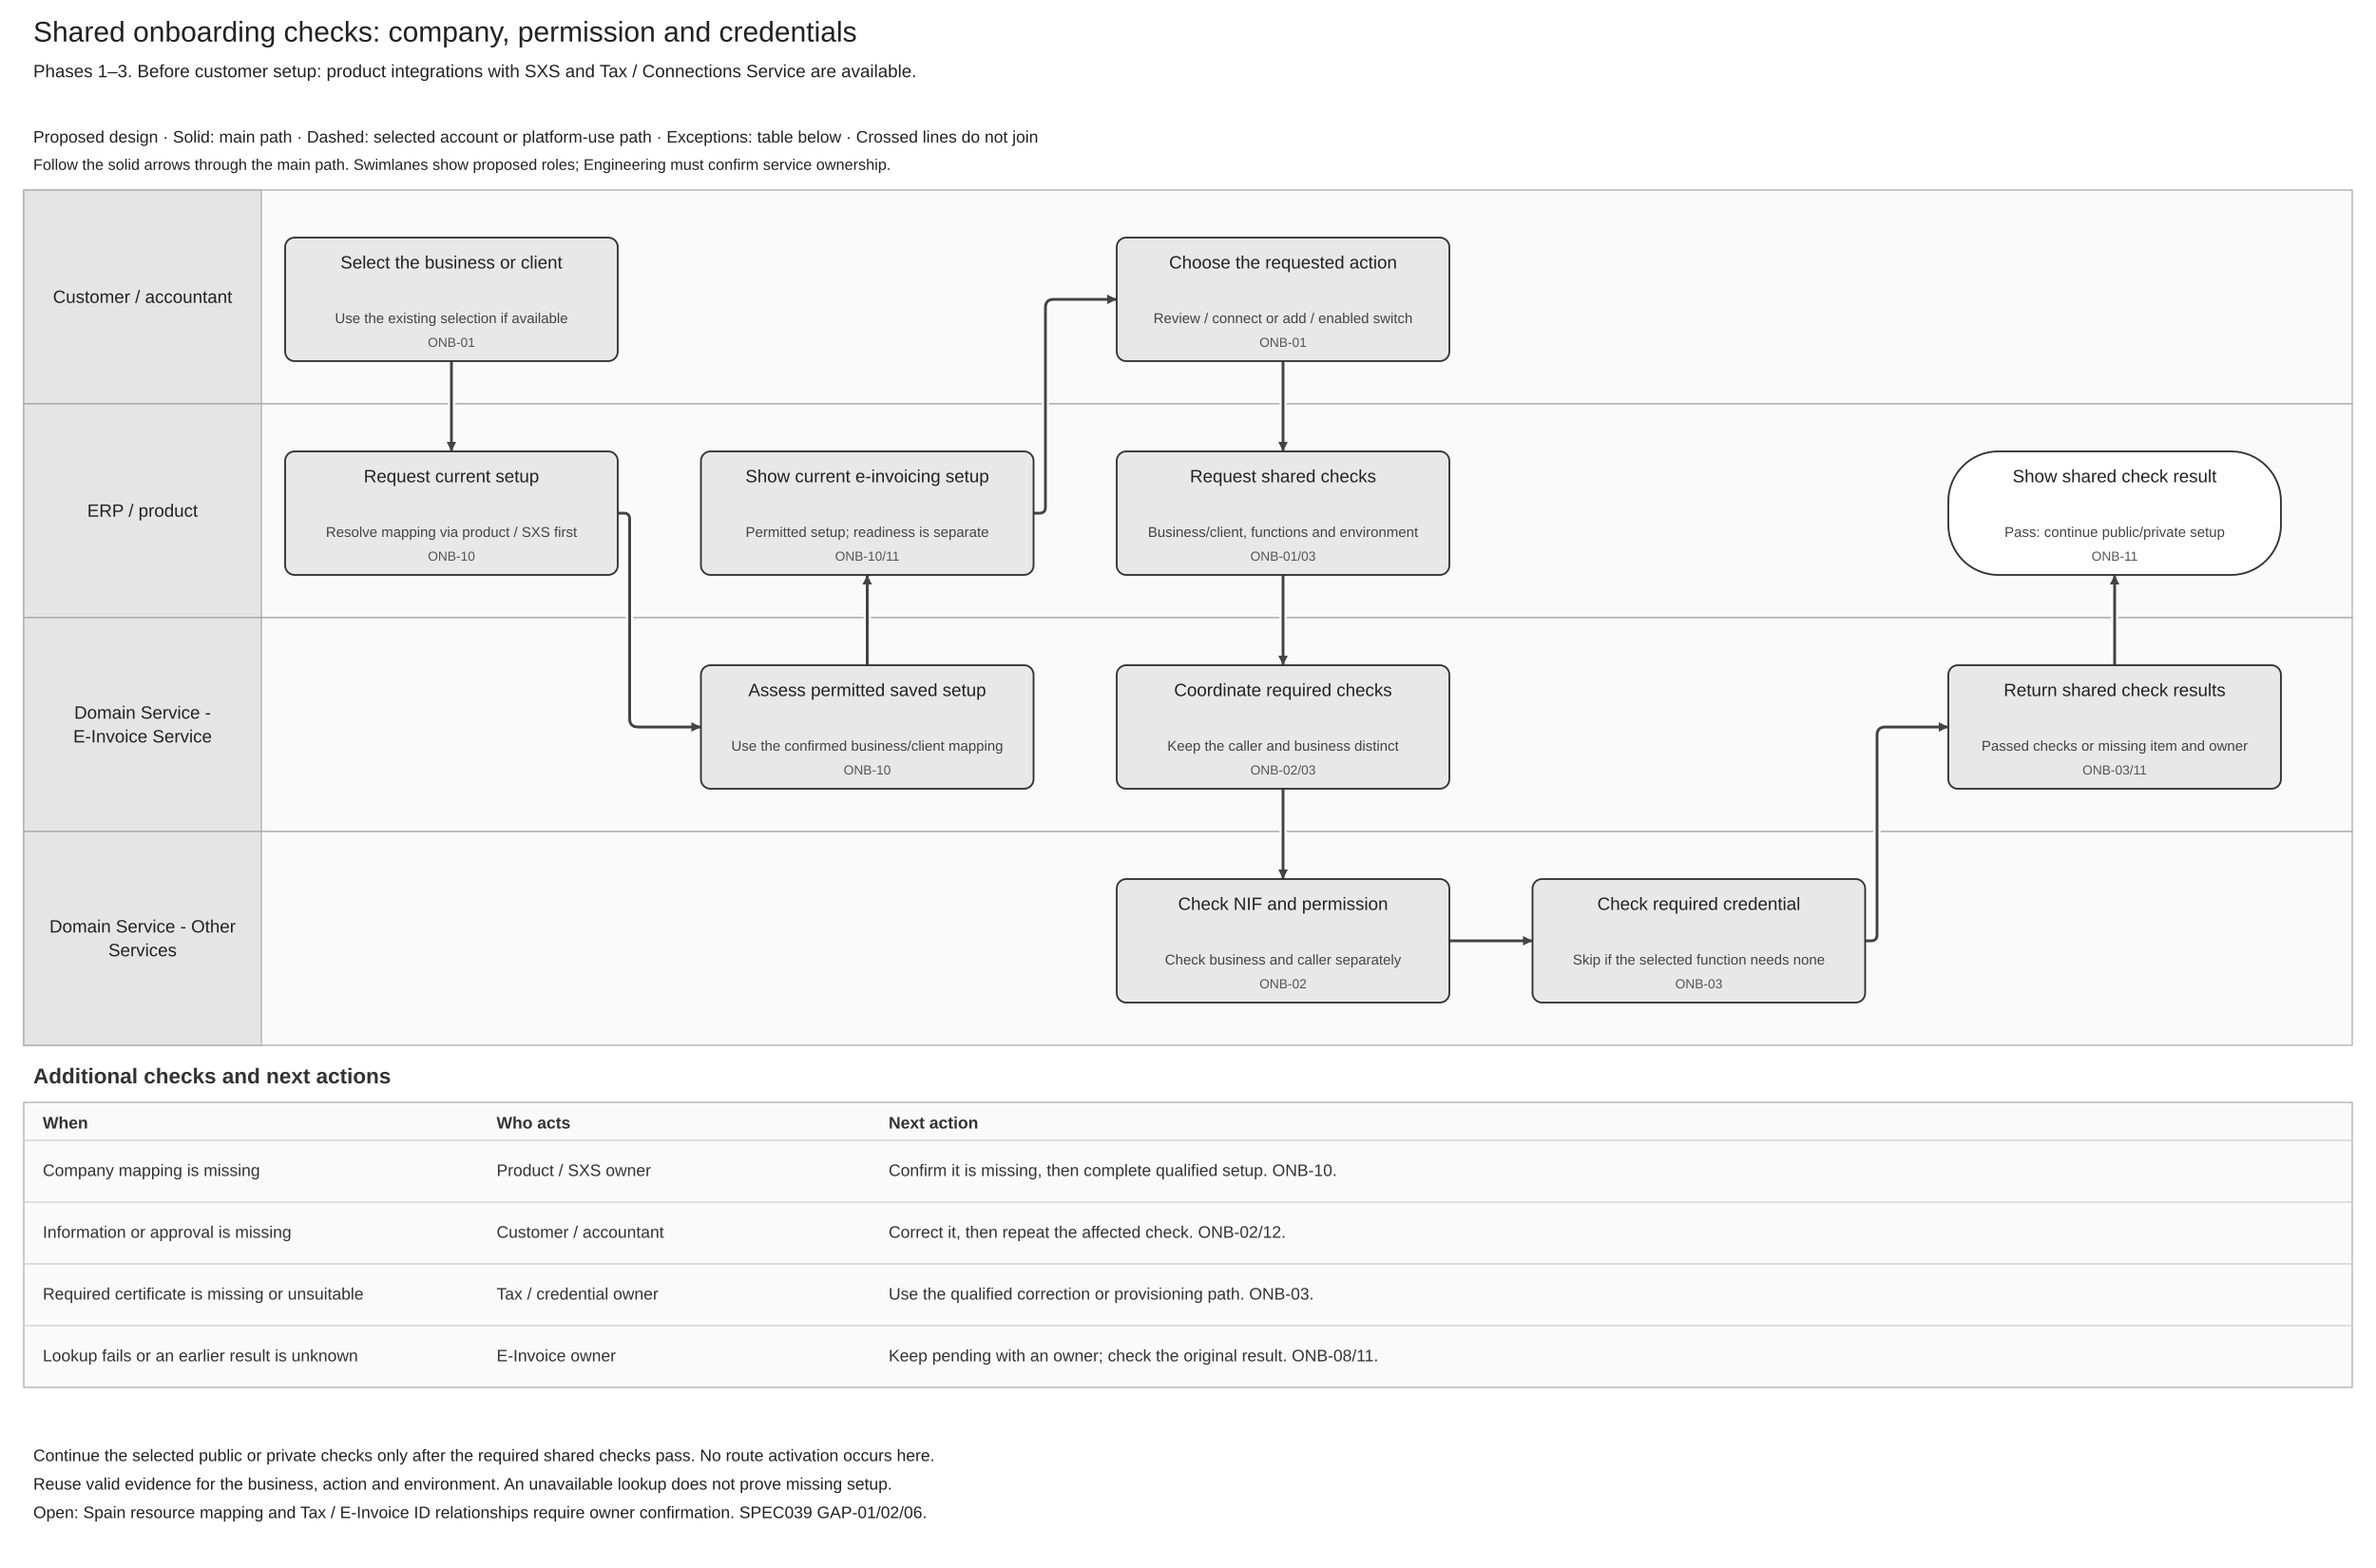
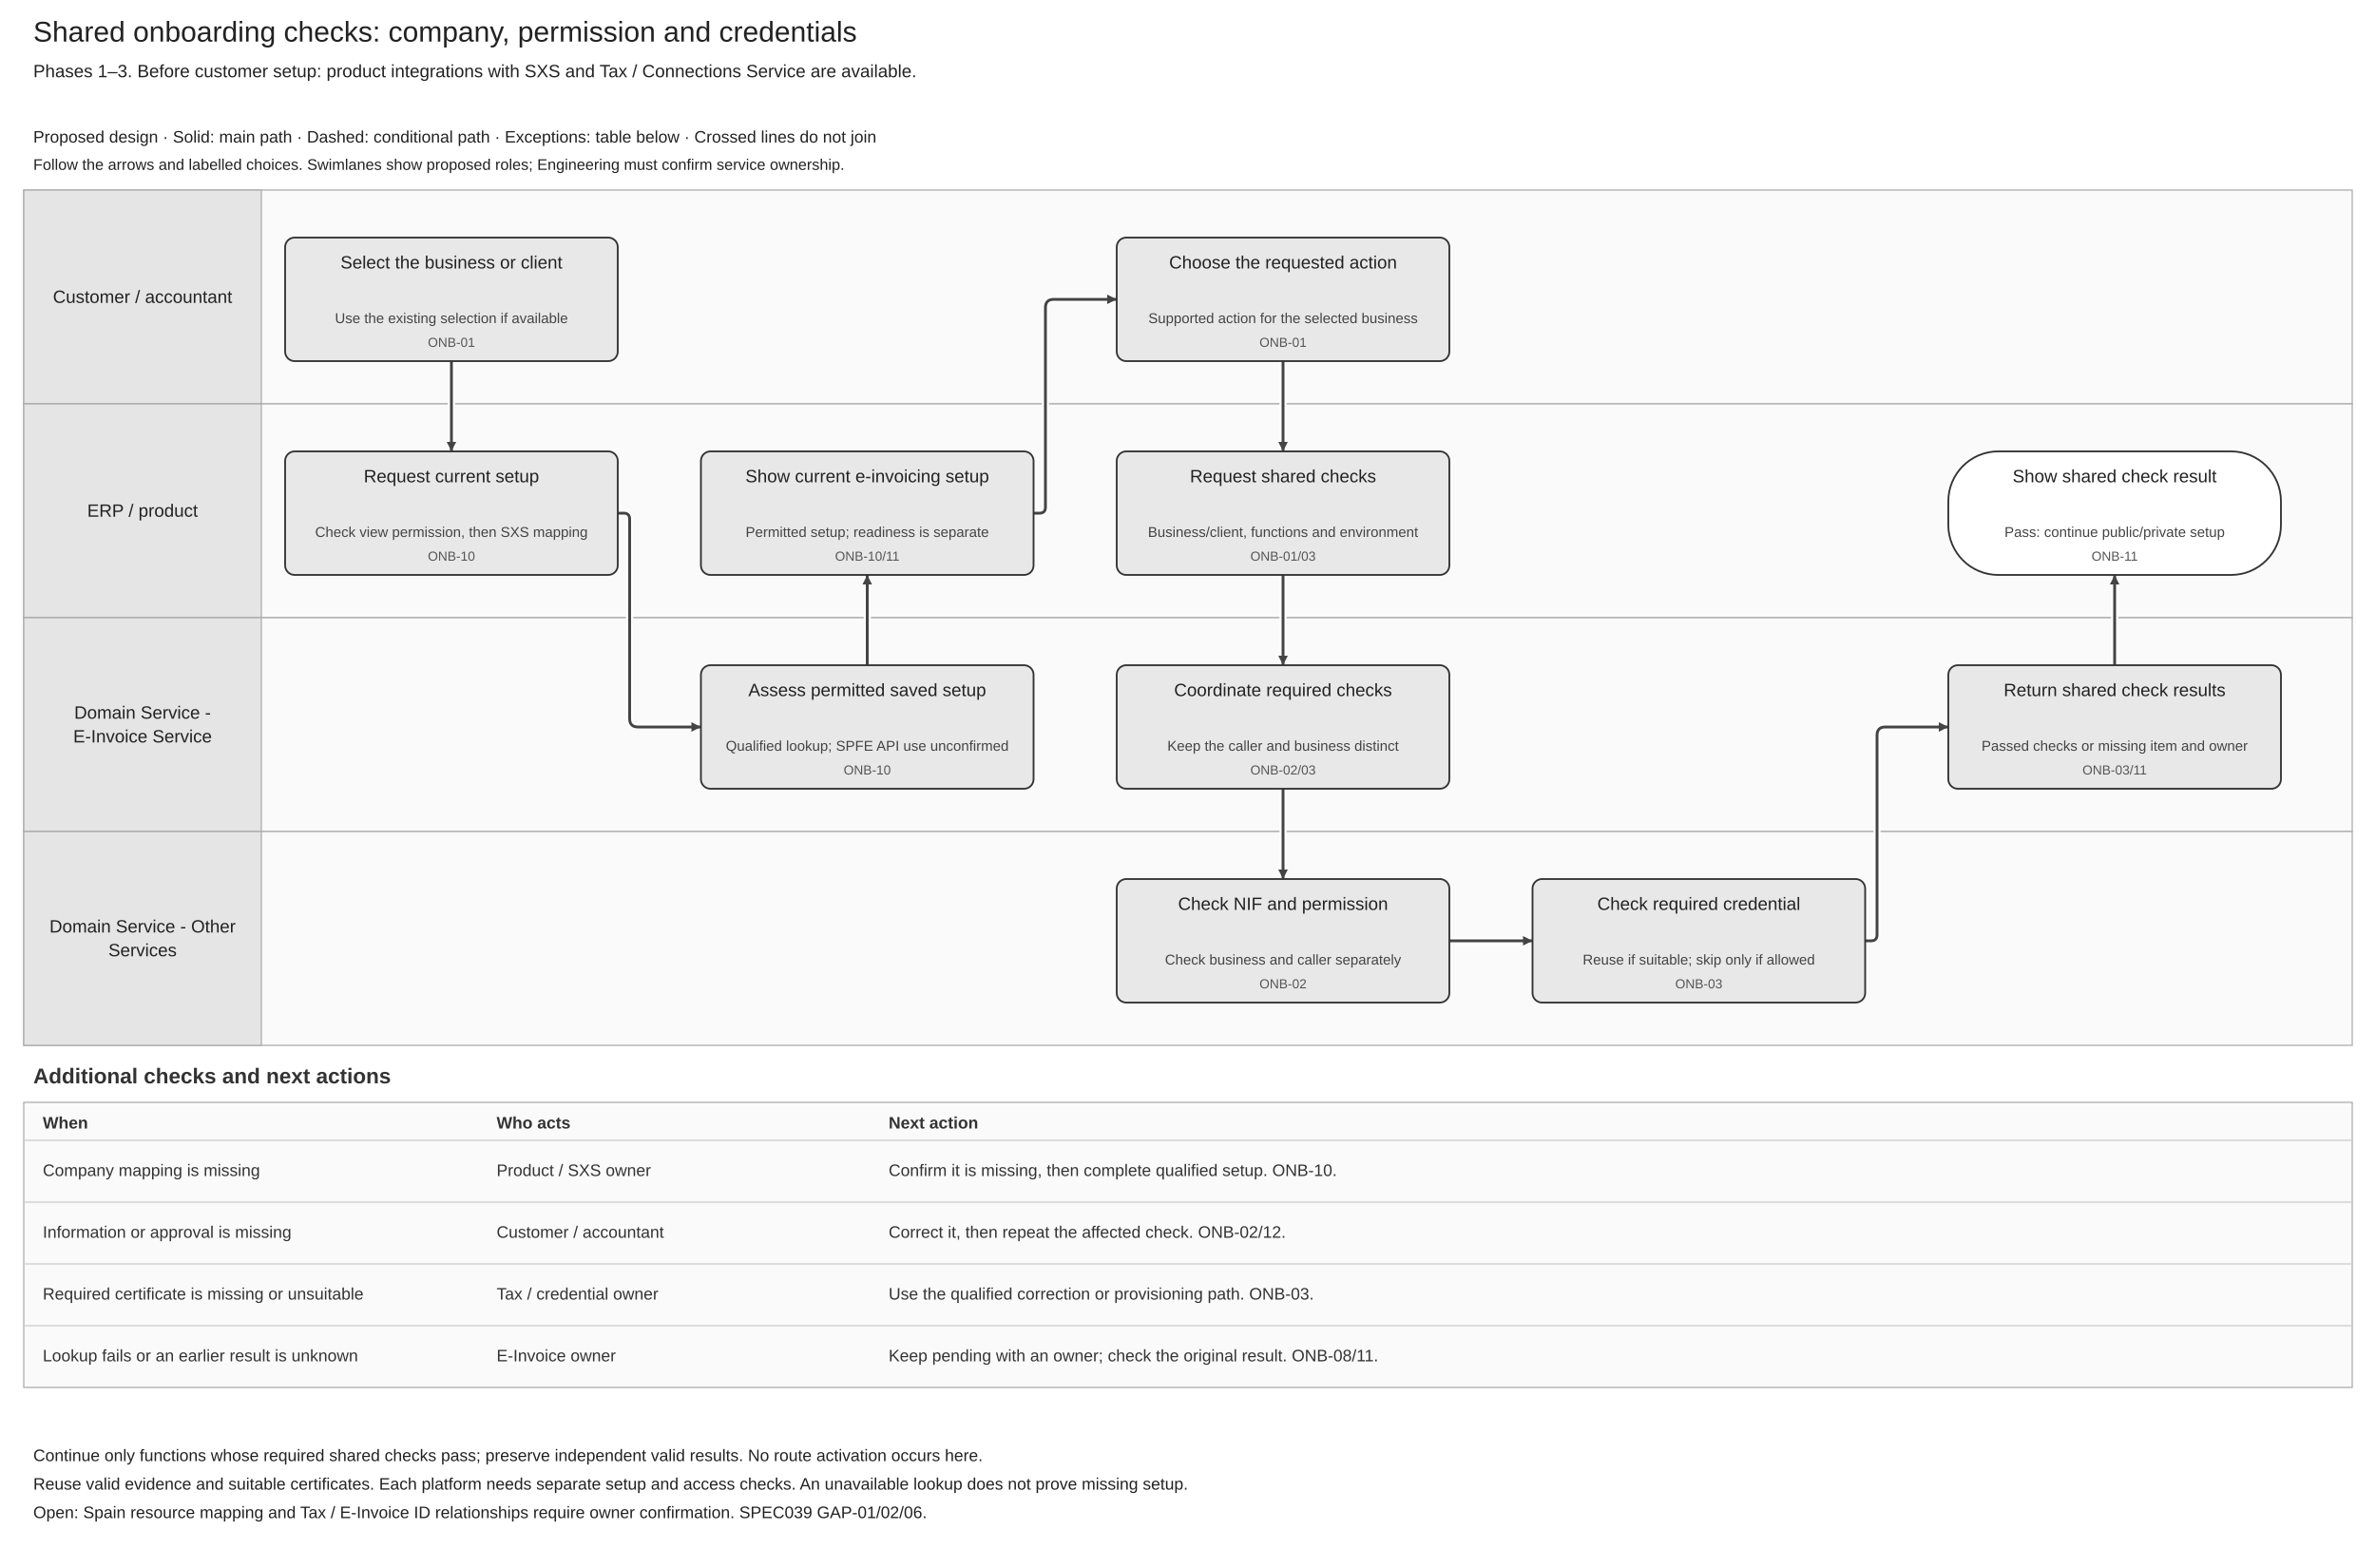
<svg xmlns="http://www.w3.org/2000/svg" width="2000" height="1320" viewBox="0 0 2000 1320" role="img" aria-label="Shared onboarding checks: company, permission and credentials">
  <rect width="2000" height="1320" fill="white" />
  <text x="28" y="35" font-family="Arial, sans-serif" font-size="24" text-anchor="start" fill="#222222">Shared onboarding checks: company, permission and credentials</text>
  <text x="28" y="65" font-family="Arial, sans-serif" font-size="15" text-anchor="start" fill="#222222">Phases 1–3. Before customer setup: product integrations with SXS and Tax / Connections Service are available.</text>
-   <text x="28" y="120" font-family="Arial, sans-serif" font-size="14" text-anchor="start" fill="#222222">Proposed design · Solid: main path · Dashed: selected account or platform-use path · Exceptions: table below · Crossed lines do not join</text>
-   <text x="28" y="143" font-family="Arial, sans-serif" font-size="13" text-anchor="start" fill="#222222">Follow the solid arrows through the main path. Swimlanes show proposed roles; Engineering must confirm service ownership.</text>
+   <text x="28" y="120" font-family="Arial, sans-serif" font-size="14" text-anchor="start" fill="#222222">Proposed design · Solid: main path · Dashed: conditional path · Exceptions: table below · Crossed lines do not join</text>
+   <text x="28" y="143" font-family="Arial, sans-serif" font-size="13" text-anchor="start" fill="#222222">Follow the arrows and labelled choices. Swimlanes show proposed roles; Engineering must confirm service ownership.</text>
  <rect x="20" y="160" width="1960" height="180" fill="#fafafa" stroke="#aaaaaa" />
  <rect x="20" y="160" width="200" height="180" fill="#e5e5e5" stroke="#aaaaaa" />
  <text x="120" y="255.0" font-family="Arial, sans-serif" font-size="15" text-anchor="middle" fill="#222222">Customer / accountant</text>
  <rect x="20" y="340" width="1960" height="180" fill="#fafafa" stroke="#aaaaaa" />
  <rect x="20" y="340" width="200" height="180" fill="#e5e5e5" stroke="#aaaaaa" />
  <text x="120" y="435.0" font-family="Arial, sans-serif" font-size="15" text-anchor="middle" fill="#222222">ERP / product</text>
  <rect x="20" y="520" width="1960" height="180" fill="#fafafa" stroke="#aaaaaa" />
  <rect x="20" y="520" width="200" height="180" fill="#e5e5e5" stroke="#aaaaaa" />
  <text x="120" y="605.0" font-family="Arial, sans-serif" font-size="15" text-anchor="middle" fill="#222222">Domain Service -</text>
  <text x="120" y="625.0" font-family="Arial, sans-serif" font-size="15" text-anchor="middle" fill="#222222">E-Invoice Service</text>
  <rect x="20" y="700" width="1960" height="180" fill="#fafafa" stroke="#aaaaaa" />
  <rect x="20" y="700" width="200" height="180" fill="#e5e5e5" stroke="#aaaaaa" />
  <text x="120" y="785.0" font-family="Arial, sans-serif" font-size="15" text-anchor="middle" fill="#222222">Domain Service - Other</text>
  <text x="120" y="805.0" font-family="Arial, sans-serif" font-size="15" text-anchor="middle" fill="#222222">Services</text>
  <path d="M 380.0,304 L 380.0,380" fill="none" stroke="white" stroke-width="6" stroke-linejoin="round" data-crossing-gap="true" />
  <path d="M 380.0,304 L 380.0,380" fill="none" stroke="#444444" stroke-width="2.4" stroke-linejoin="round" data-connection="choose→load" />
  <path d="M 380.0,380 L 384.0,372.0 L 376.0,372.0 Z" fill="#444444" />
  <path d="M 520,432.0 L 525,432 Q 530,432.0 530,437 L 530,605 Q 530,612.0 537,612 L 590,612.0" fill="none" stroke="white" stroke-width="6" stroke-linejoin="round" data-crossing-gap="true" />
  <path d="M 520,432.0 L 525,432 Q 530,432.0 530,437 L 530,605 Q 530,612.0 537,612 L 590,612.0" fill="none" stroke="#444444" stroke-width="2.4" stroke-linejoin="round" data-connection="load→dataset" />
  <path d="M 590,612.0 L 582.0,608.0 L 582.0,616.0 Z" fill="#444444" />
  <path d="M 730.0,560 L 730.0,484" fill="none" stroke="white" stroke-width="6" stroke-linejoin="round" data-crossing-gap="true" />
  <path d="M 730.0,560 L 730.0,484" fill="none" stroke="#444444" stroke-width="2.4" stroke-linejoin="round" data-connection="dataset→show" />
  <path d="M 730.0,484 L 726.0,492.0 L 734.0,492.0 Z" fill="#444444" />
  <path d="M 870,432.0 L 875,432 Q 880,432.0 880,427 L 880,259 Q 880,252.0 887,252 L 940,252.0" fill="none" stroke="white" stroke-width="6" stroke-linejoin="round" data-crossing-gap="true" />
  <path d="M 870,432.0 L 875,432 Q 880,432.0 880,427 L 880,259 Q 880,252.0 887,252 L 940,252.0" fill="none" stroke="#444444" stroke-width="2.4" stroke-linejoin="round" data-connection="show→action" />
  <path d="M 940,252.0 L 932.0,248.0 L 932.0,256.0 Z" fill="#444444" />
  <path d="M 1080.0,304 L 1080.0,380" fill="none" stroke="white" stroke-width="6" stroke-linejoin="round" data-crossing-gap="true" />
  <path d="M 1080.0,304 L 1080.0,380" fill="none" stroke="#444444" stroke-width="2.4" stroke-linejoin="round" data-connection="action→request" />
  <path d="M 1080.0,380 L 1084.0,372.0 L 1076.0,372.0 Z" fill="#444444" />
  <path d="M 1080.0,484 L 1080.0,560" fill="none" stroke="white" stroke-width="6" stroke-linejoin="round" data-crossing-gap="true" />
  <path d="M 1080.0,484 L 1080.0,560" fill="none" stroke="#444444" stroke-width="2.4" stroke-linejoin="round" data-connection="request→coordinate" />
  <path d="M 1080.0,560 L 1084.0,552.0 L 1076.0,552.0 Z" fill="#444444" />
  <path d="M 1080.0,664 L 1080.0,740" fill="none" stroke="white" stroke-width="6" stroke-linejoin="round" data-crossing-gap="true" />
  <path d="M 1080.0,664 L 1080.0,740" fill="none" stroke="#444444" stroke-width="2.4" stroke-linejoin="round" data-connection="coordinate→identity" />
  <path d="M 1080.0,740 L 1084.0,732.0 L 1076.0,732.0 Z" fill="#444444" />
  <path d="M 1220,792.0 L 1290,792.0" fill="none" stroke="white" stroke-width="6" stroke-linejoin="round" data-crossing-gap="true" />
  <path d="M 1220,792.0 L 1290,792.0" fill="none" stroke="#444444" stroke-width="2.4" stroke-linejoin="round" data-connection="identity→credential" />
  <path d="M 1290,792.0 L 1282.0,788.0 L 1282.0,796.0 Z" fill="#444444" />
  <path d="M 1570,792.0 L 1575,792 Q 1580,792.0 1580,787 L 1580,619 Q 1580,612.0 1587,612 L 1640,612.0" fill="none" stroke="white" stroke-width="6" stroke-linejoin="round" data-crossing-gap="true" />
  <path d="M 1570,792.0 L 1575,792 Q 1580,792.0 1580,787 L 1580,619 Q 1580,612.0 1587,612 L 1640,612.0" fill="none" stroke="#444444" stroke-width="2.4" stroke-linejoin="round" data-connection="credential→collect" />
  <path d="M 1640,612.0 L 1632.0,608.0 L 1632.0,616.0 Z" fill="#444444" />
  <path d="M 1780.0,560 L 1780.0,484" fill="none" stroke="white" stroke-width="6" stroke-linejoin="round" data-crossing-gap="true" />
  <path d="M 1780.0,560 L 1780.0,484" fill="none" stroke="#444444" stroke-width="2.4" stroke-linejoin="round" data-connection="collect→result" />
  <path d="M 1780.0,484 L 1776.0,492.0 L 1784.0,492.0 Z" fill="#444444" />
  <a href="../../specs/onboarding-and-connectivity/SPEC-SEI-038-customer-onboarding-and-connectivity-logical-feature-specification.md#61-onb-01-capture-requested-functions" aria-label="ONB-01 Select the business or client">
    <rect x="240" y="200" width="280" height="104" rx="8" fill="#e8e8e8" stroke="#333333" stroke-width="1.5" />
    <text x="380.0" y="226" font-family="Arial, sans-serif" font-size="15" text-anchor="middle" fill="#222222">Select the business or client</text>
    <text x="380.0" y="272" font-family="Arial, sans-serif" font-size="12" text-anchor="middle" fill="#444444">Use the existing selection if available</text>
    <text x="380.0" y="292" font-family="Arial, sans-serif" font-size="11" text-anchor="middle" fill="#555555">ONB-01</text>
  </a>
  <a href="../../specs/onboarding-and-connectivity/SPEC-SEI-038-customer-onboarding-and-connectivity-logical-feature-specification.md#64-onb-10-assess-current-setup" aria-label="ONB-10 Request current setup">
    <rect x="240" y="380" width="280" height="104" rx="8" fill="#e8e8e8" stroke="#333333" stroke-width="1.5" />
    <text x="380.0" y="406" font-family="Arial, sans-serif" font-size="15" text-anchor="middle" fill="#222222">Request current setup</text>
-     <text x="380.0" y="452" font-family="Arial, sans-serif" font-size="12" text-anchor="middle" fill="#444444">Resolve mapping via product / SXS first</text>
+     <text x="380.0" y="452" font-family="Arial, sans-serif" font-size="12" text-anchor="middle" fill="#444444">Check view permission, then SXS mapping</text>
    <text x="380.0" y="472" font-family="Arial, sans-serif" font-size="11" text-anchor="middle" fill="#555555">ONB-10</text>
  </a>
  <a href="../../specs/onboarding-and-connectivity/SPEC-SEI-038-customer-onboarding-and-connectivity-logical-feature-specification.md#64-onb-10-assess-current-setup" aria-label="ONB-10 Assess permitted saved setup">
    <rect x="590" y="560" width="280" height="104" rx="8" fill="#e8e8e8" stroke="#333333" stroke-width="1.5" />
    <text x="730.0" y="586" font-family="Arial, sans-serif" font-size="15" text-anchor="middle" fill="#222222">Assess permitted saved setup</text>
-     <text x="730.0" y="632" font-family="Arial, sans-serif" font-size="12" text-anchor="middle" fill="#444444">Use the confirmed business/client mapping</text>
+     <text x="730.0" y="632" font-family="Arial, sans-serif" font-size="12" text-anchor="middle" fill="#444444">Qualified lookup; SPFE API use unconfirmed</text>
    <text x="730.0" y="652" font-family="Arial, sans-serif" font-size="11" text-anchor="middle" fill="#555555">ONB-10</text>
  </a>
  <a href="../../specs/onboarding-and-connectivity/SPEC-SEI-038-customer-onboarding-and-connectivity-logical-feature-specification.md#64-onb-10-assess-current-setup" aria-label="ONB-10/11 Show current e-invoicing setup">
    <rect x="590" y="380" width="280" height="104" rx="8" fill="#e8e8e8" stroke="#333333" stroke-width="1.5" />
    <text x="730.0" y="406" font-family="Arial, sans-serif" font-size="15" text-anchor="middle" fill="#222222">Show current e-invoicing setup</text>
    <text x="730.0" y="452" font-family="Arial, sans-serif" font-size="12" text-anchor="middle" fill="#444444">Permitted setup; readiness is separate</text>
    <text x="730.0" y="472" font-family="Arial, sans-serif" font-size="11" text-anchor="middle" fill="#555555">ONB-10/11</text>
  </a>
  <a href="../../specs/onboarding-and-connectivity/SPEC-SEI-038-customer-onboarding-and-connectivity-logical-feature-specification.md#61-onb-01-capture-requested-functions" aria-label="ONB-01 Choose the requested action">
    <rect x="940" y="200" width="280" height="104" rx="8" fill="#e8e8e8" stroke="#333333" stroke-width="1.5" />
    <text x="1080.0" y="226" font-family="Arial, sans-serif" font-size="15" text-anchor="middle" fill="#222222">Choose the requested action</text>
-     <text x="1080.0" y="272" font-family="Arial, sans-serif" font-size="12" text-anchor="middle" fill="#444444">Review / connect or add / enabled switch</text>
+     <text x="1080.0" y="272" font-family="Arial, sans-serif" font-size="12" text-anchor="middle" fill="#444444">Supported action for the selected business</text>
    <text x="1080.0" y="292" font-family="Arial, sans-serif" font-size="11" text-anchor="middle" fill="#555555">ONB-01</text>
  </a>
  <a href="../../specs/onboarding-and-connectivity/SPEC-SEI-038-customer-onboarding-and-connectivity-logical-feature-specification.md#61-onb-01-capture-requested-functions" aria-label="ONB-01/03 Request shared checks">
    <rect x="940" y="380" width="280" height="104" rx="8" fill="#e8e8e8" stroke="#333333" stroke-width="1.5" />
    <text x="1080.0" y="406" font-family="Arial, sans-serif" font-size="15" text-anchor="middle" fill="#222222">Request shared checks</text>
    <text x="1080.0" y="452" font-family="Arial, sans-serif" font-size="12" text-anchor="middle" fill="#444444">Business/client, functions and environment</text>
    <text x="1080.0" y="472" font-family="Arial, sans-serif" font-size="11" text-anchor="middle" fill="#555555">ONB-01/03</text>
  </a>
  <a href="../../specs/onboarding-and-connectivity/SPEC-SEI-038-customer-onboarding-and-connectivity-logical-feature-specification.md#62-onb-02-check-business-identity-and-authority" aria-label="ONB-02/03 Coordinate required checks">
    <rect x="940" y="560" width="280" height="104" rx="8" fill="#e8e8e8" stroke="#333333" stroke-width="1.5" />
    <text x="1080.0" y="586" font-family="Arial, sans-serif" font-size="15" text-anchor="middle" fill="#222222">Coordinate required checks</text>
    <text x="1080.0" y="632" font-family="Arial, sans-serif" font-size="12" text-anchor="middle" fill="#444444">Keep the caller and business distinct</text>
    <text x="1080.0" y="652" font-family="Arial, sans-serif" font-size="11" text-anchor="middle" fill="#555555">ONB-02/03</text>
  </a>
  <a href="../../specs/onboarding-and-connectivity/SPEC-SEI-038-customer-onboarding-and-connectivity-logical-feature-specification.md#62-onb-02-check-business-identity-and-authority" aria-label="ONB-02 Check NIF and permission">
    <rect x="940" y="740" width="280" height="104" rx="8" fill="#e8e8e8" stroke="#333333" stroke-width="1.5" />
    <text x="1080.0" y="766" font-family="Arial, sans-serif" font-size="15" text-anchor="middle" fill="#222222">Check NIF and permission</text>
    <text x="1080.0" y="812" font-family="Arial, sans-serif" font-size="12" text-anchor="middle" fill="#444444">Check business and caller separately</text>
    <text x="1080.0" y="832" font-family="Arial, sans-serif" font-size="11" text-anchor="middle" fill="#555555">ONB-02</text>
  </a>
  <a href="../../specs/onboarding-and-connectivity/SPEC-SEI-038-customer-onboarding-and-connectivity-logical-feature-specification.md#65-onb-03-assess-prerequisites" aria-label="ONB-03 Check required credential">
    <rect x="1290" y="740" width="280" height="104" rx="8" fill="#e8e8e8" stroke="#333333" stroke-width="1.5" />
    <text x="1430.0" y="766" font-family="Arial, sans-serif" font-size="15" text-anchor="middle" fill="#222222">Check required credential</text>
-     <text x="1430.0" y="812" font-family="Arial, sans-serif" font-size="12" text-anchor="middle" fill="#444444">Skip if the selected function needs none</text>
+     <text x="1430.0" y="812" font-family="Arial, sans-serif" font-size="12" text-anchor="middle" fill="#444444">Reuse if suitable; skip only if allowed</text>
    <text x="1430.0" y="832" font-family="Arial, sans-serif" font-size="11" text-anchor="middle" fill="#555555">ONB-03</text>
  </a>
  <a href="../../specs/onboarding-and-connectivity/SPEC-SEI-038-customer-onboarding-and-connectivity-logical-feature-specification.md#65-onb-03-assess-prerequisites" aria-label="ONB-03/11 Return shared check results">
    <rect x="1640" y="560" width="280" height="104" rx="8" fill="#e8e8e8" stroke="#333333" stroke-width="1.5" />
    <text x="1780.0" y="586" font-family="Arial, sans-serif" font-size="15" text-anchor="middle" fill="#222222">Return shared check results</text>
    <text x="1780.0" y="632" font-family="Arial, sans-serif" font-size="12" text-anchor="middle" fill="#444444">Passed checks or missing item and owner</text>
    <text x="1780.0" y="652" font-family="Arial, sans-serif" font-size="11" text-anchor="middle" fill="#555555">ONB-03/11</text>
  </a>
  <a href="../../specs/onboarding-and-connectivity/SPEC-SEI-038-customer-onboarding-and-connectivity-logical-feature-specification.md#612-onb-11-return-results-and-required-actions" aria-label="ONB-11 Show shared check result">
    <rect x="1640" y="380" width="280" height="104" rx="42" fill="#ffffff" stroke="#333333" stroke-width="1.5" />
    <text x="1780.0" y="406" font-family="Arial, sans-serif" font-size="15" text-anchor="middle" fill="#222222">Show shared check result</text>
    <text x="1780.0" y="452" font-family="Arial, sans-serif" font-size="12" text-anchor="middle" fill="#444444">Pass: continue public/private setup</text>
    <text x="1780.0" y="472" font-family="Arial, sans-serif" font-size="11" text-anchor="middle" fill="#555555">ONB-11</text>
  </a>
-   <text x="28" y="1230" font-family="Arial, sans-serif" font-size="14" text-anchor="start" fill="#222222">Continue the selected public or private checks only after the required shared checks pass. No route activation occurs here.</text>
-   <text x="28" y="1254" font-family="Arial, sans-serif" font-size="14" text-anchor="start" fill="#222222">Reuse valid evidence for the business, action and environment. An unavailable lookup does not prove missing setup.</text>
+   <text x="28" y="1230" font-family="Arial, sans-serif" font-size="14" text-anchor="start" fill="#222222">Continue only functions whose required shared checks pass; preserve independent valid results. No route activation occurs here.</text>
+   <text x="28" y="1254" font-family="Arial, sans-serif" font-size="14" text-anchor="start" fill="#222222">Reuse valid evidence and suitable certificates. Each platform needs separate setup and access checks. An unavailable lookup does not prove missing setup.</text>
  <text x="28" y="1278" font-family="Arial, sans-serif" font-size="14" text-anchor="start" fill="#222222">Open: Spain resource mapping and Tax / E-Invoice ID relationships require owner confirmation. SPEC039 GAP-01/02/06.</text>
  <text x="28" y="912" font-family="Arial, sans-serif" font-size="18" fill="#333333" font-weight="bold">Additional checks and next actions</text>
  <rect x="20" y="928" width="1960" height="240" fill="#fafafa" stroke="#aaaaaa" />
  <text x="36" y="950" font-family="Arial, sans-serif" font-size="14" fill="#333333" font-weight="bold">When</text>
  <text x="418" y="950" font-family="Arial, sans-serif" font-size="14" fill="#333333" font-weight="bold">Who acts</text>
  <text x="748" y="950" font-family="Arial, sans-serif" font-size="14" fill="#333333" font-weight="bold">Next action</text>
  <path d="M 20,960 L 1980,960" stroke="#cccccc" fill="none" />
  <text x="36" y="990" font-family="Arial, sans-serif" font-size="14" fill="#333333">Company mapping is missing</text>
  <text x="418" y="990" font-family="Arial, sans-serif" font-size="14" fill="#333333">Product / SXS owner</text>
  <text x="748" y="990" font-family="Arial, sans-serif" font-size="14" fill="#333333">Confirm it is missing, then complete qualified setup. ONB-10.</text>
  <path d="M 20,1012 L 1980,1012" stroke="#cccccc" fill="none" />
  <text x="36" y="1042" font-family="Arial, sans-serif" font-size="14" fill="#333333">Information or approval is missing</text>
  <text x="418" y="1042" font-family="Arial, sans-serif" font-size="14" fill="#333333">Customer / accountant</text>
  <text x="748" y="1042" font-family="Arial, sans-serif" font-size="14" fill="#333333">Correct it, then repeat the affected check. ONB-02/12.</text>
  <path d="M 20,1064 L 1980,1064" stroke="#cccccc" fill="none" />
  <text x="36" y="1094" font-family="Arial, sans-serif" font-size="14" fill="#333333">Required certificate is missing or unsuitable</text>
  <text x="418" y="1094" font-family="Arial, sans-serif" font-size="14" fill="#333333">Tax / credential owner</text>
  <text x="748" y="1094" font-family="Arial, sans-serif" font-size="14" fill="#333333">Use the qualified correction or provisioning path. ONB-03.</text>
  <path d="M 20,1116 L 1980,1116" stroke="#cccccc" fill="none" />
  <text x="36" y="1146" font-family="Arial, sans-serif" font-size="14" fill="#333333">Lookup fails or an earlier result is unknown</text>
  <text x="418" y="1146" font-family="Arial, sans-serif" font-size="14" fill="#333333">E-Invoice owner</text>
  <text x="748" y="1146" font-family="Arial, sans-serif" font-size="14" fill="#333333">Keep pending with an owner; check the original result. ONB-08/11.</text>
</svg>
